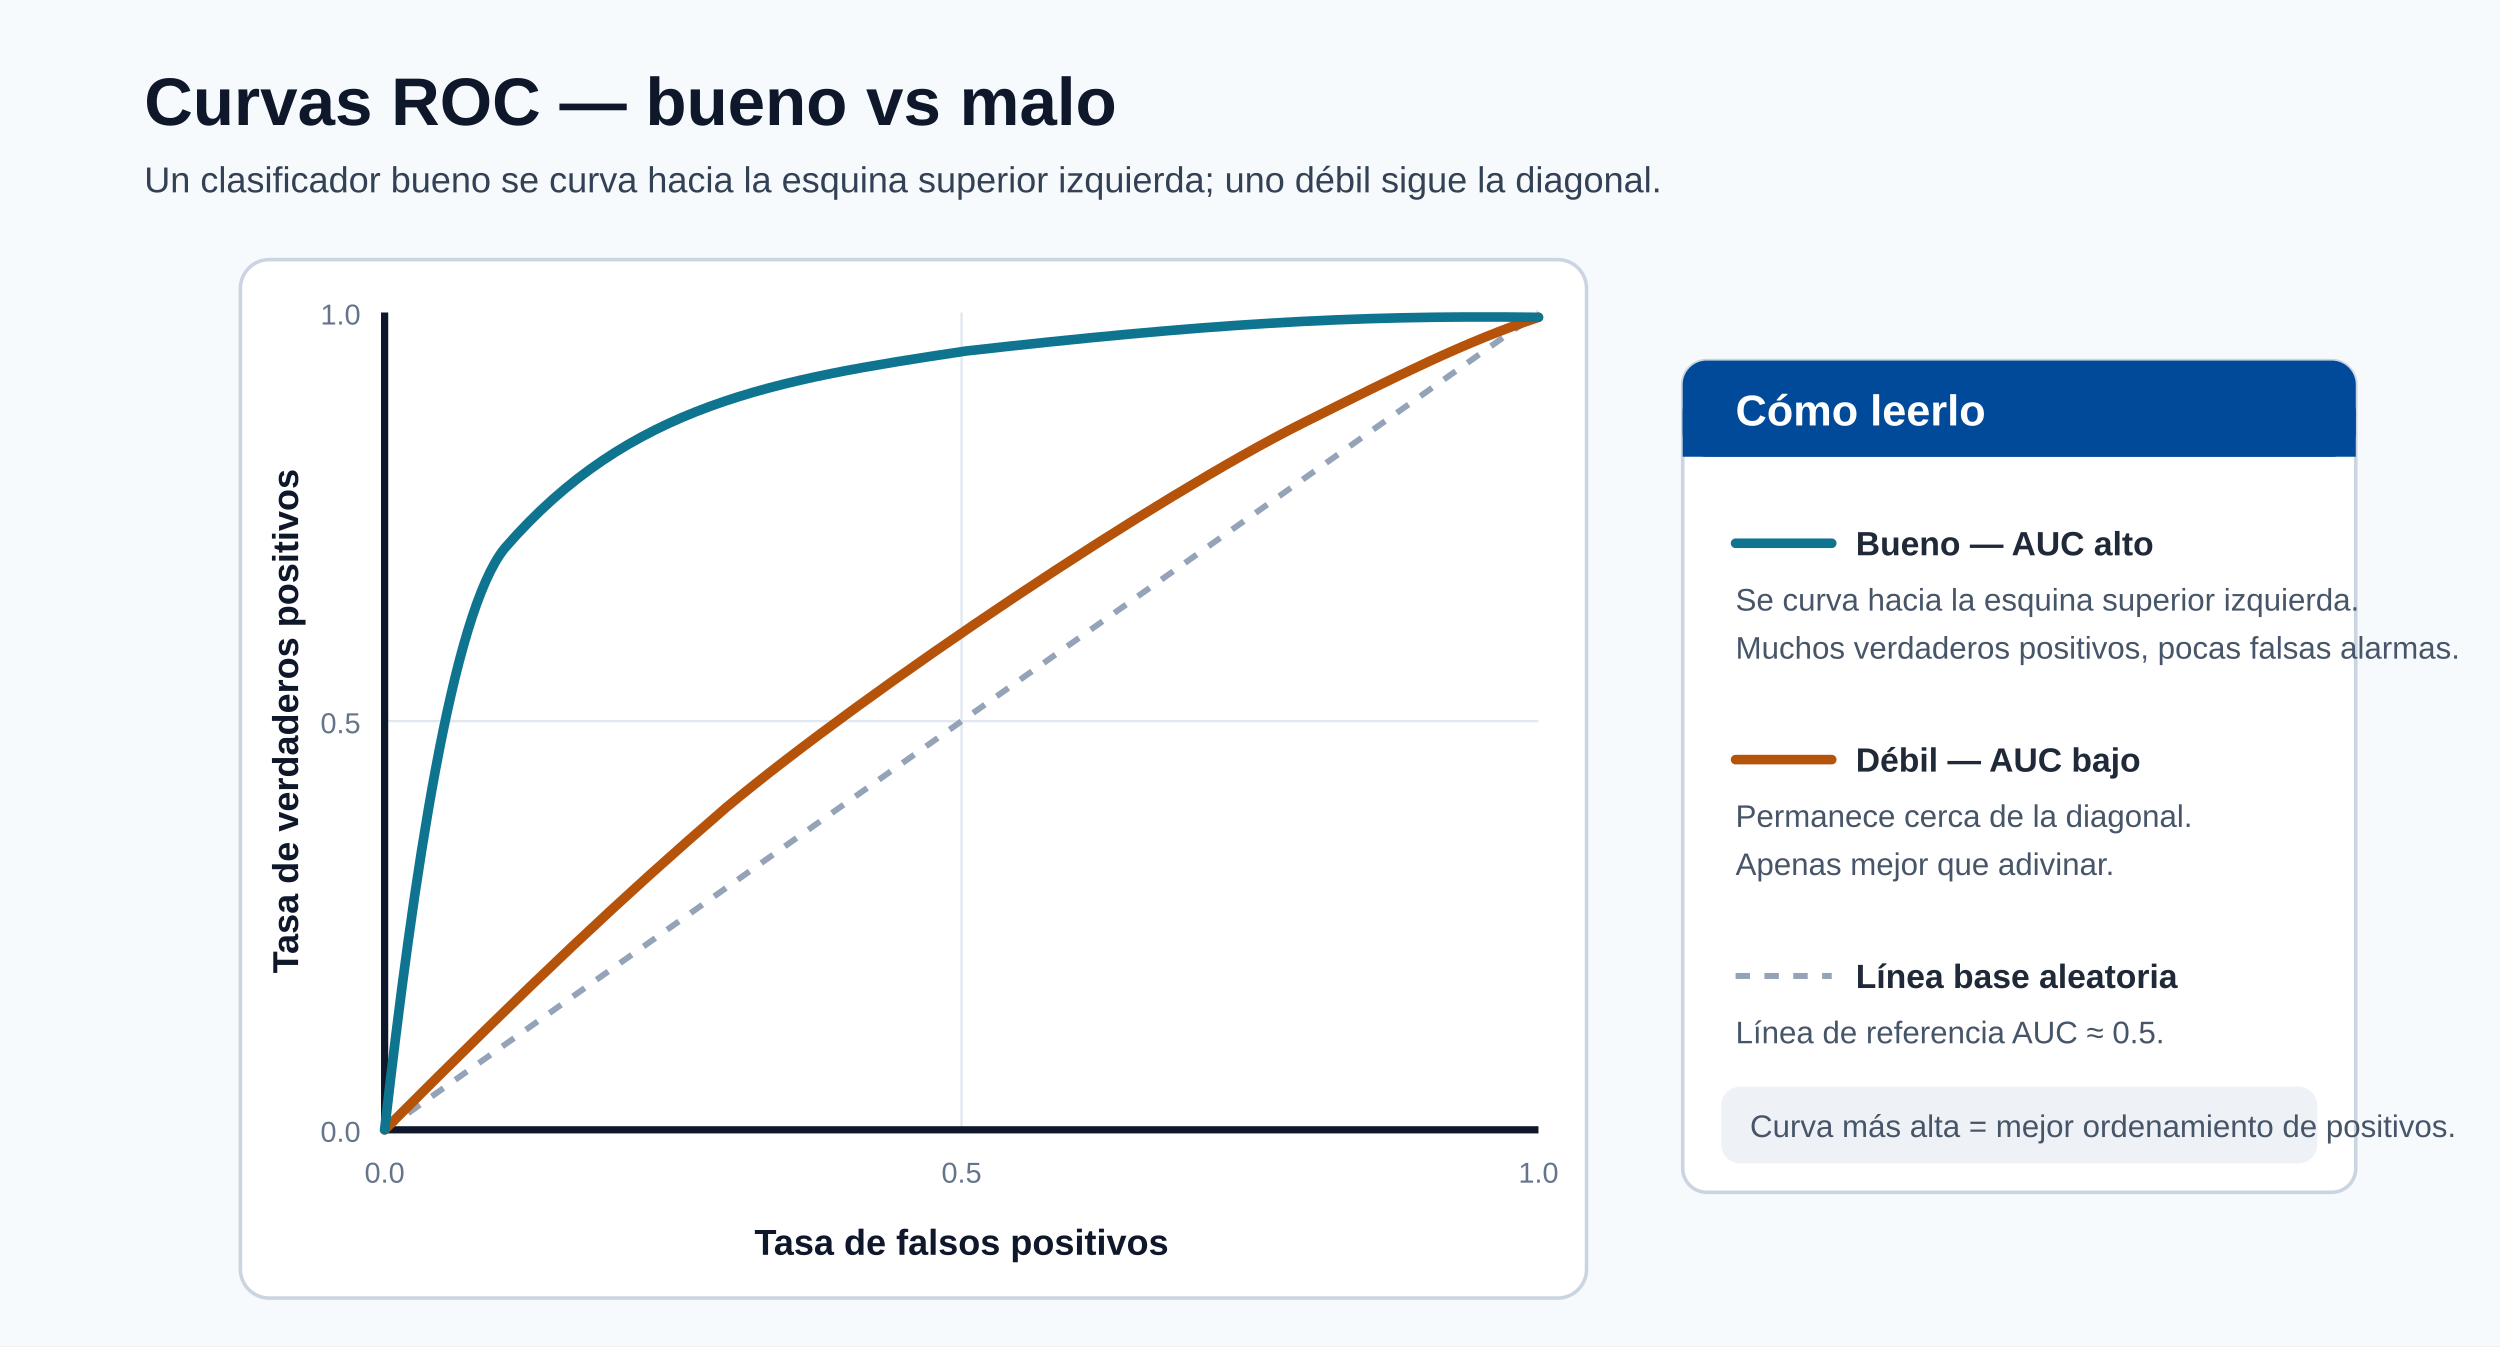
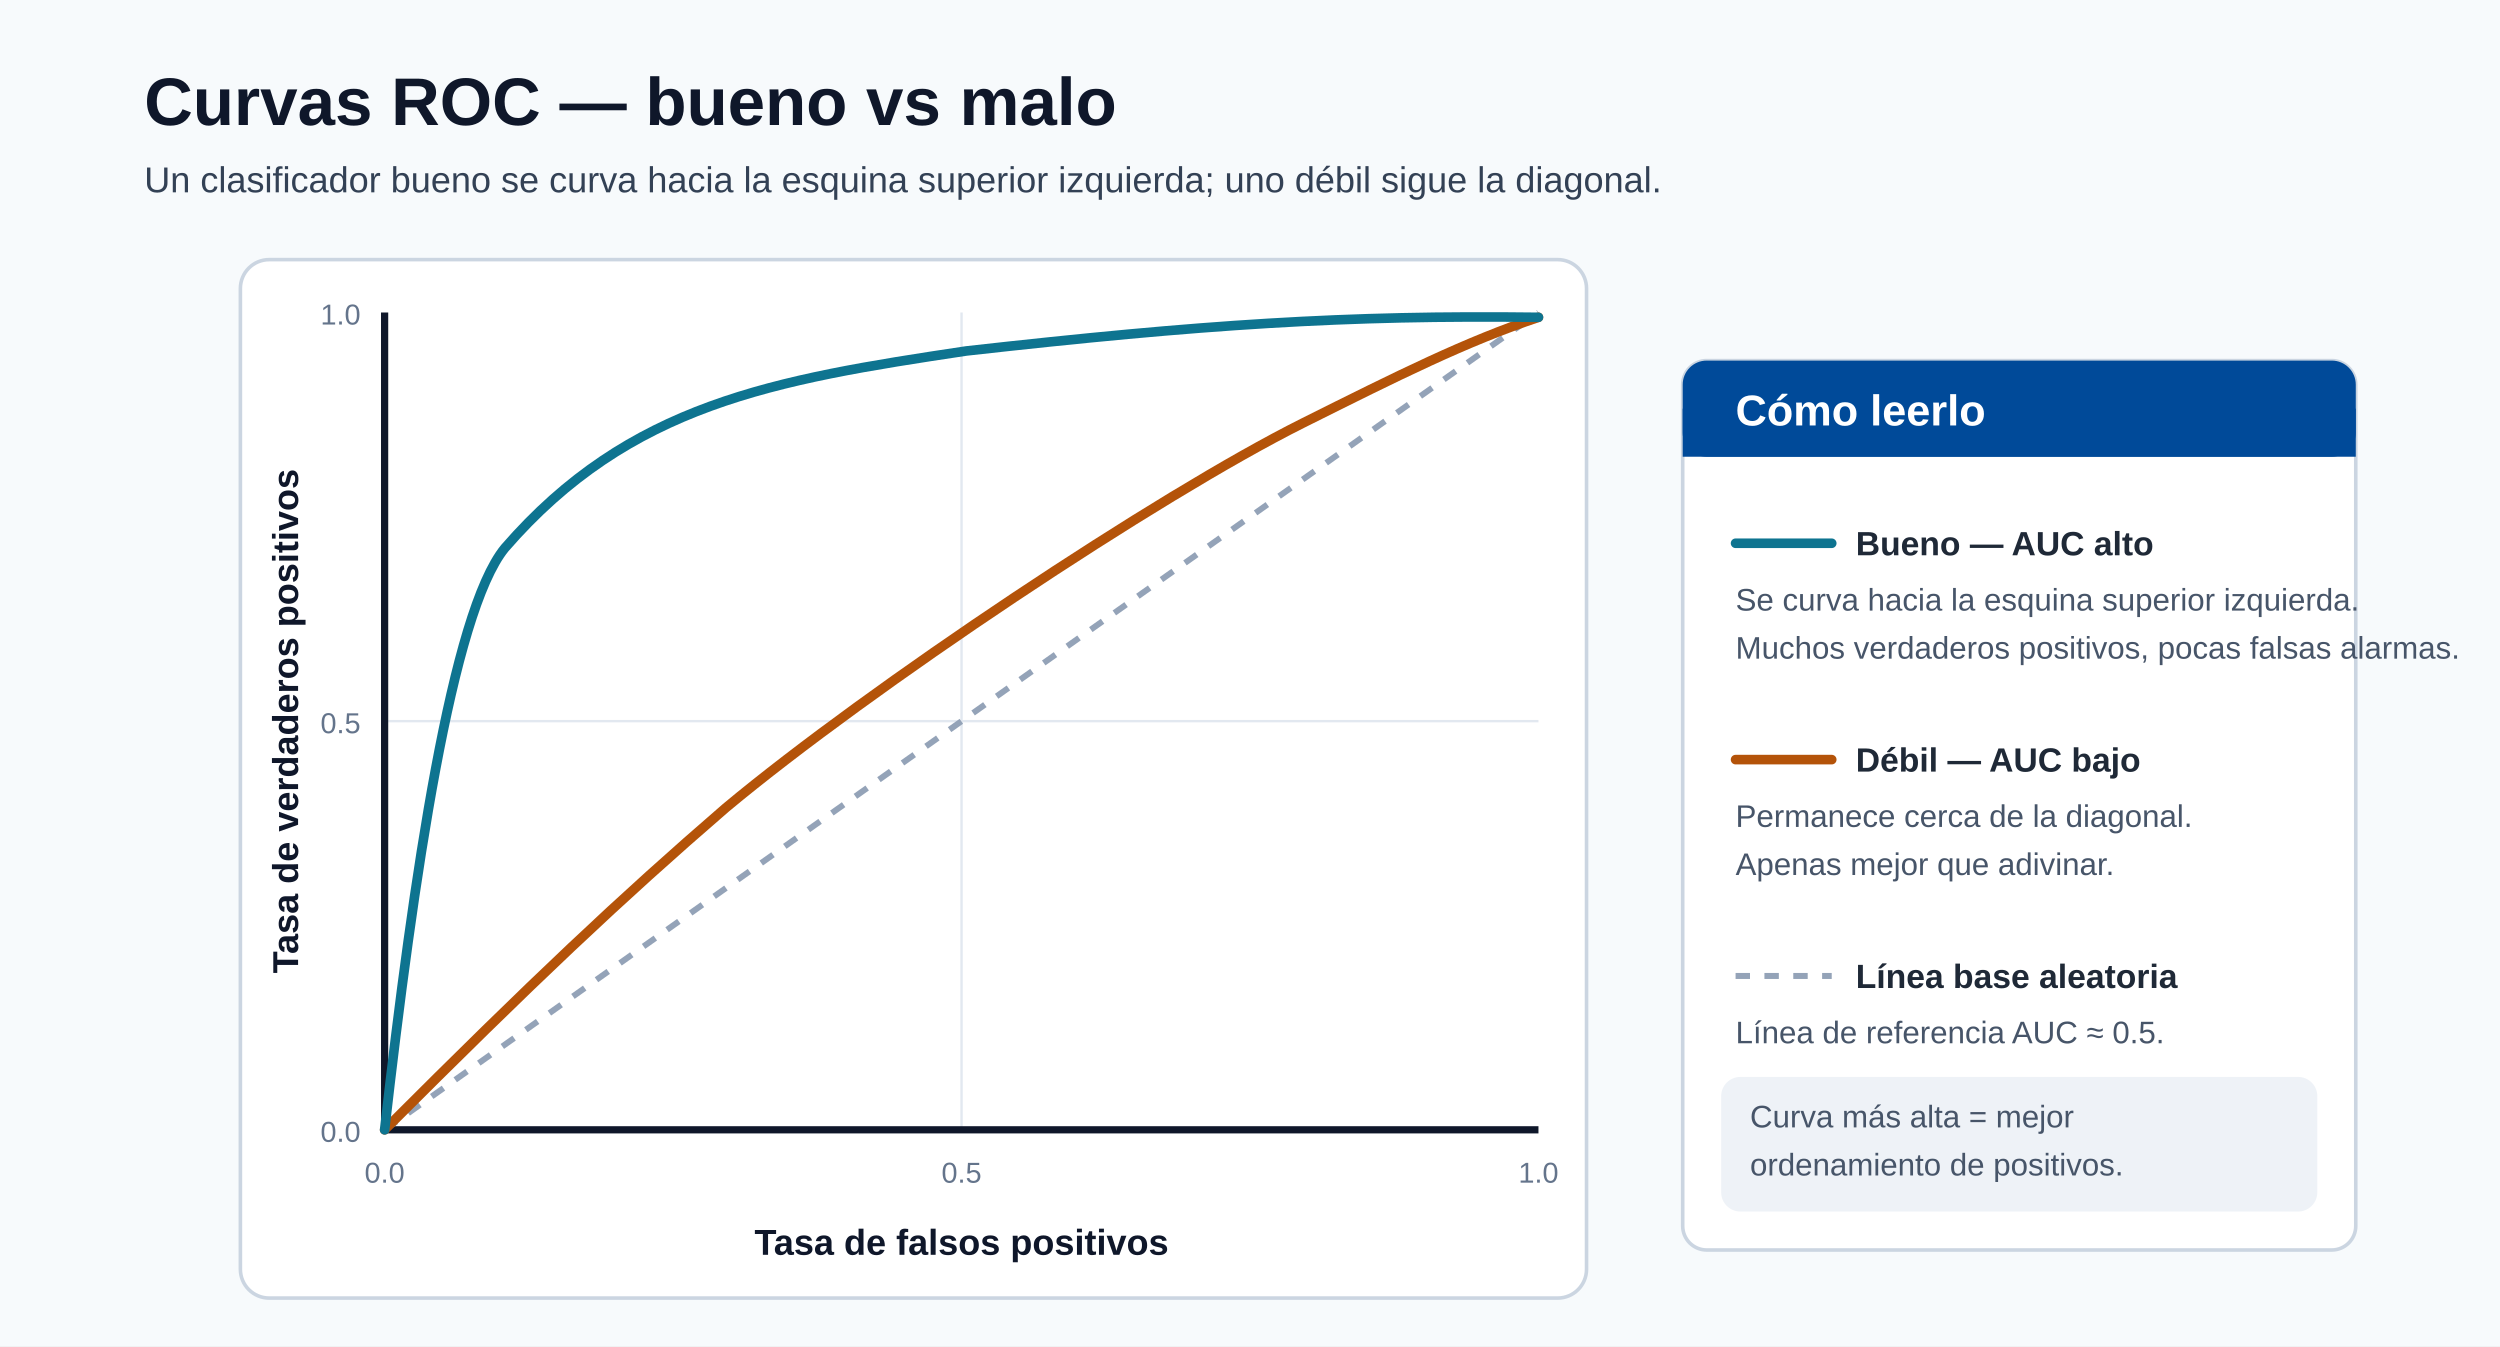
<svg xmlns="http://www.w3.org/2000/svg" width="1040" height="560" viewBox="0 0 1040 560" role="img" aria-labelledby="title desc">
  <defs>
    <style>
      .bg { fill: #f7fafc; }
      .title { fill: #0f172a; font-family: Segoe UI, Arial, sans-serif; font-size: 28px; font-weight: 700; }
      .subtitle { fill: #334155; font-family: Segoe UI, Arial, sans-serif; font-size: 15px; }
      .card { fill: #ffffff; stroke: #cbd5e1; stroke-width: 1.5; }
      .cardhead { font-family: Segoe UI, Arial, sans-serif; font-size: 18px; font-weight: 700; }
      .axislbl { font-family: Segoe UI, Arial, sans-serif; font-size: 15px; font-weight: 700; fill: #0f172a; }
      .tick { font-family: Segoe UI, Arial, sans-serif; font-size: 12px; fill: #64748b; }
      .label { font-family: Segoe UI, Arial, sans-serif; font-size: 14px; font-weight: 700; fill: #1f2937; }
      .desc2 { font-family: Segoe UI, Arial, sans-serif; font-size: 13px; fill: #475569; }
      .axis { stroke: #0f172a; stroke-width: 3; }
      .grid { stroke: #e2e8f0; stroke-width: 1; }
      .good { stroke: #0e7490; stroke-width: 4; fill: none; stroke-linecap: round; }
      .bad { stroke: #b45309; stroke-width: 4; fill: none; stroke-linecap: round; }
      .ref { stroke: #94a3b8; stroke-width: 2.5; stroke-dasharray: 6 6; fill: none; }
    </style>
  </defs>
  <rect class="bg" x="0" y="0" width="1040" height="560" />
  <text class="title" x="60" y="52">Curvas ROC — bueno vs malo</text>
  <text class="subtitle" x="60" y="80">Un clasificador bueno se curva hacia la esquina superior izquierda; uno débil sigue la diagonal.</text>
  <rect class="card" x="100" y="108" width="560" height="432" rx="12" />
  <line class="grid" x1="160" y1="300" x2="640" y2="300" />
  <line class="grid" x1="400" y1="130" x2="400" y2="470" />
  <line class="axis" x1="160" y1="470" x2="640" y2="470" />
  <line class="axis" x1="160" y1="470" x2="160" y2="130" />
  <text class="tick" x="160" y="492" text-anchor="middle">0.0</text>
  <text class="tick" x="400" y="492" text-anchor="middle">0.5</text>
  <text class="tick" x="640" y="492" text-anchor="middle">1.0</text>
  <text class="tick" x="150" y="475" text-anchor="end">0.0</text>
  <text class="tick" x="150" y="305" text-anchor="end">0.5</text>
  <text class="tick" x="150" y="135" text-anchor="end">1.0</text>
  <text class="axislbl" x="400" y="522" text-anchor="middle">Tasa de falsos positivos</text>
  <text class="axislbl" x="124" y="300" text-anchor="middle" transform="rotate(-90 124 300)">Tasa de verdaderos positivos</text>
  <line class="ref" x1="160" y1="470" x2="640" y2="130" />
  <path class="bad" d="M160,470 C222,408 258,374 302,336 C362,286 482,206 542,176 C582,156 610,142 640,132" />
  <path class="good" d="M160,470 C172,365 188,255 210,228 C262,168 322,158 402,146 C500,135 560,131 640,132" />
-   <rect class="card" x="700" y="150" width="280" height="346" rx="10" />
+   <rect class="card" x="700" y="150" width="280" height="370" rx="10" />
  <rect x="700" y="150" width="280" height="40" rx="10" fill="#004a99" />
  <rect x="700" y="170" width="280" height="20" fill="#004a99" />
  <text class="cardhead" x="722" y="177" fill="#ffffff">Cómo leerlo</text>
  <line x1="722" y1="226" x2="762" y2="226" stroke="#0e7490" stroke-width="4" stroke-linecap="round" />
  <text class="label" x="772" y="231" fill="#0e7490">Bueno — AUC alto</text>
  <text class="desc2" x="722" y="254">Se curva hacia la esquina superior izquierda.</text>
  <text class="desc2" x="722" y="274">Muchos verdaderos positivos, pocas falsas alarmas.</text>
  <line x1="722" y1="316" x2="762" y2="316" stroke="#b45309" stroke-width="4" stroke-linecap="round" />
  <text class="label" x="772" y="321" fill="#b45309">Débil — AUC bajo</text>
  <text class="desc2" x="722" y="344">Permanece cerca de la diagonal.</text>
  <text class="desc2" x="722" y="364">Apenas mejor que adivinar.</text>
  <line x1="722" y1="406" x2="762" y2="406" stroke="#94a3b8" stroke-width="2.5" stroke-dasharray="6 6" />
  <text class="label" x="772" y="411" fill="#64748b">Línea base aleatoria</text>
  <text class="desc2" x="722" y="434">Línea de referencia AUC ≈ 0.5.</text>
-   <rect x="716" y="452" width="248" height="32" rx="8" fill="#eef2f7" />
-   <text class="desc2" x="728" y="473">Curva más alta = mejor ordenamiento de positivos.</text>
+   <rect x="716" y="448" width="248" height="56" rx="8" fill="#eef2f7" />
+   <text class="desc2" x="728" y="469">Curva más alta = mejor</text>
+   <text class="desc2" x="728" y="489">ordenamiento de positivos.</text>
</svg>
